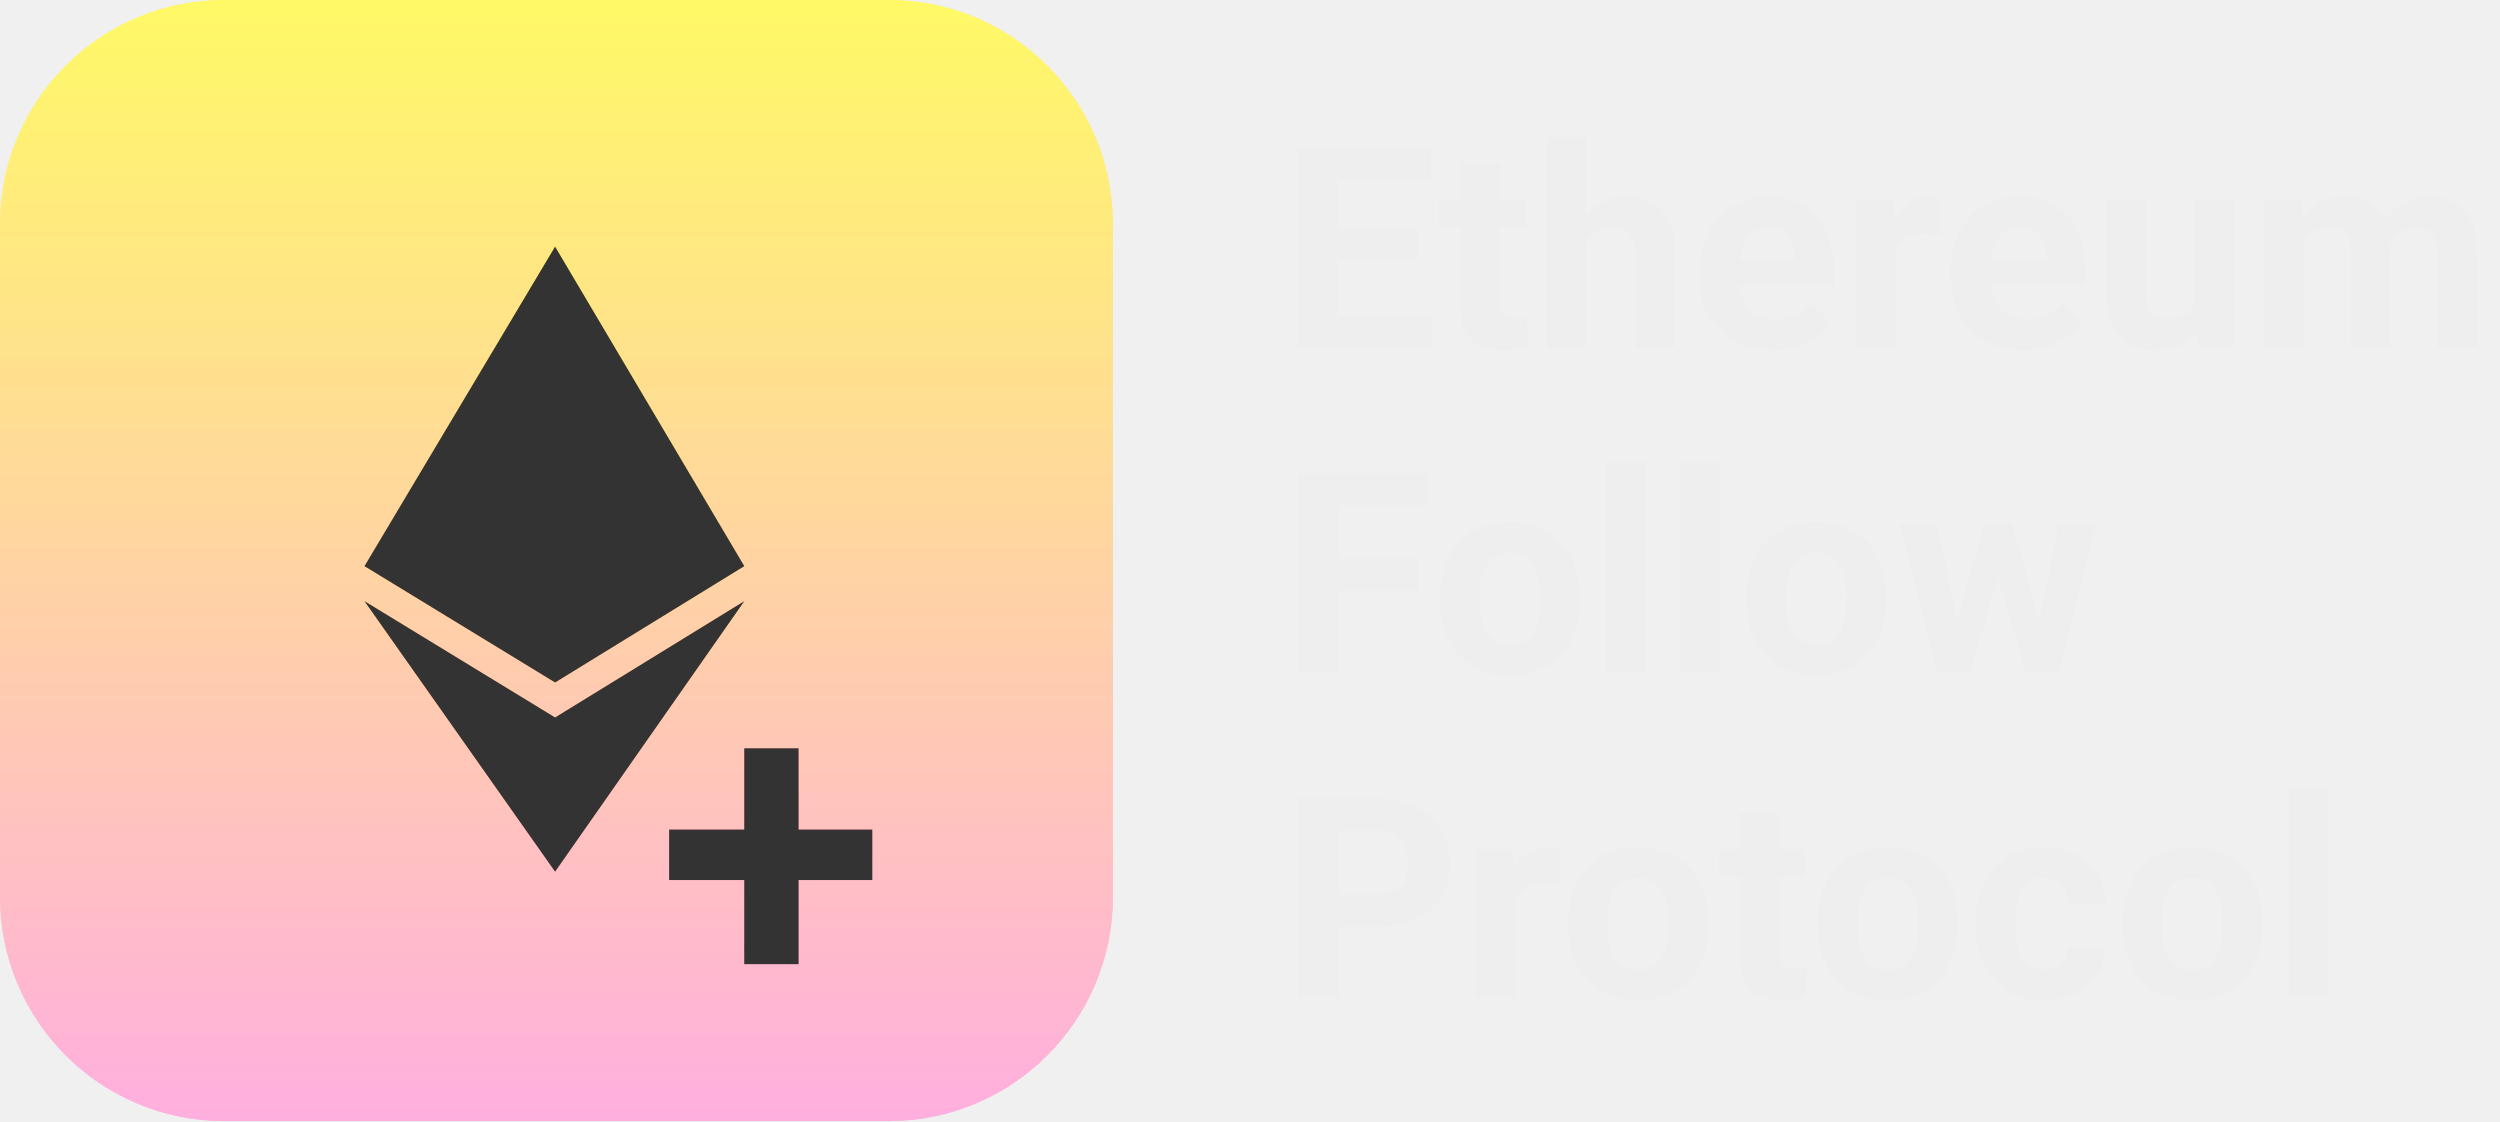
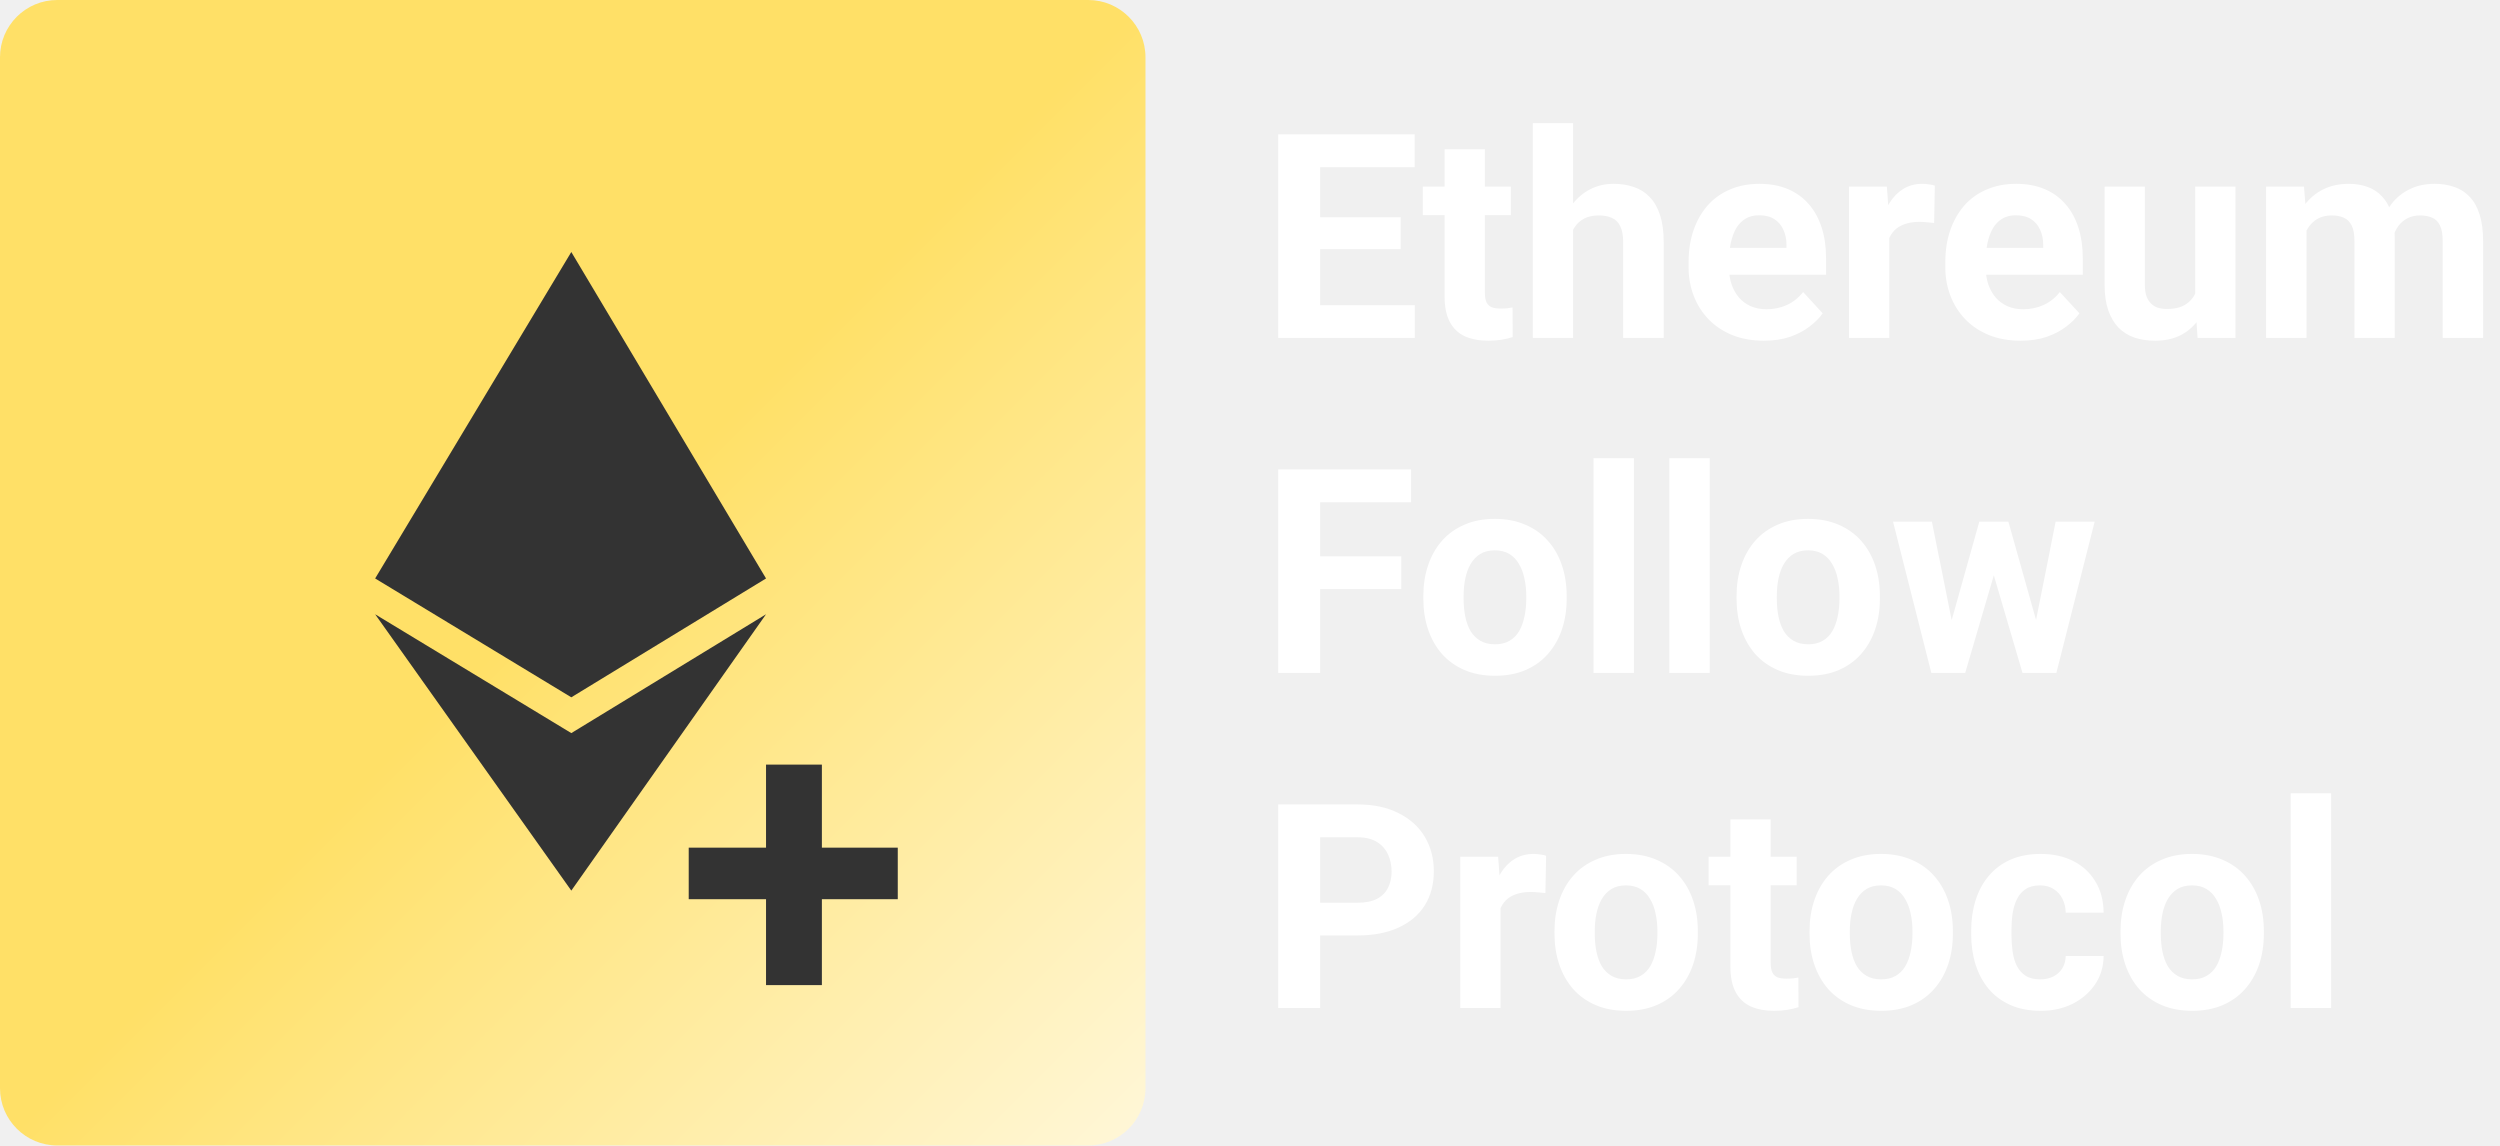
- <svg xmlns="http://www.w3.org/2000/svg" width="223" height="100" viewBox="0 0 223 100" fill="none">
-   <path d="M127.68 28.144V31H118.219V28.144H127.68ZM119.416 13.227V31H115.753V13.227H119.416ZM126.447 20.465V23.248H118.219V20.465H126.447ZM127.667 13.227V16.095H118.219V13.227H127.667ZM136.066 17.792V20.282H128.375V17.792H136.066ZM130.28 14.533H133.795V27.02C133.795 27.403 133.844 27.696 133.942 27.899C134.048 28.103 134.202 28.245 134.406 28.327C134.609 28.4 134.866 28.436 135.175 28.436C135.395 28.436 135.59 28.428 135.761 28.412C135.94 28.388 136.09 28.363 136.212 28.339L136.225 30.927C135.924 31.024 135.598 31.102 135.248 31.159C134.898 31.216 134.512 31.244 134.088 31.244C133.315 31.244 132.64 31.118 132.062 30.866C131.492 30.605 131.053 30.19 130.744 29.621C130.434 29.051 130.28 28.302 130.28 27.375V14.533ZM141.498 12.25V31H137.982V12.25H141.498ZM140.998 23.932H140.033C140.041 23.012 140.163 22.166 140.399 21.393C140.635 20.612 140.973 19.936 141.413 19.367C141.852 18.789 142.377 18.341 142.987 18.024C143.606 17.706 144.289 17.548 145.038 17.548C145.689 17.548 146.279 17.641 146.808 17.829C147.345 18.008 147.805 18.301 148.188 18.707C148.578 19.106 148.879 19.631 149.091 20.282C149.302 20.933 149.408 21.723 149.408 22.65V31H145.868V22.626C145.868 22.04 145.783 21.58 145.612 21.247C145.449 20.905 145.209 20.665 144.892 20.526C144.582 20.38 144.2 20.307 143.744 20.307C143.24 20.307 142.808 20.4 142.45 20.587C142.1 20.775 141.819 21.035 141.608 21.369C141.396 21.694 141.242 22.077 141.144 22.516C141.046 22.956 140.998 23.428 140.998 23.932ZM158.161 31.244C157.135 31.244 156.216 31.081 155.402 30.756C154.588 30.422 153.896 29.962 153.327 29.377C152.765 28.791 152.334 28.111 152.033 27.338C151.732 26.557 151.581 25.727 151.581 24.848V24.359C151.581 23.358 151.723 22.443 152.008 21.613C152.293 20.783 152.7 20.062 153.229 19.452C153.766 18.842 154.417 18.374 155.182 18.048C155.947 17.715 156.81 17.548 157.77 17.548C158.706 17.548 159.536 17.703 160.26 18.012C160.985 18.321 161.591 18.76 162.079 19.33C162.576 19.9 162.95 20.583 163.202 21.381C163.454 22.17 163.581 23.049 163.581 24.018V25.482H153.083V23.139H160.126V22.87C160.126 22.382 160.036 21.947 159.857 21.564C159.687 21.173 159.426 20.864 159.076 20.636C158.726 20.408 158.279 20.294 157.733 20.294C157.27 20.294 156.871 20.396 156.537 20.6C156.203 20.803 155.931 21.088 155.719 21.454C155.516 21.82 155.361 22.252 155.255 22.748C155.158 23.236 155.109 23.773 155.109 24.359V24.848C155.109 25.377 155.182 25.865 155.329 26.312C155.483 26.76 155.699 27.147 155.976 27.472C156.26 27.798 156.602 28.05 157.001 28.229C157.408 28.408 157.868 28.498 158.38 28.498C159.015 28.498 159.605 28.375 160.15 28.131C160.704 27.879 161.18 27.501 161.579 26.996L163.288 28.852C163.011 29.25 162.632 29.633 162.152 29.999C161.68 30.365 161.111 30.666 160.443 30.902C159.776 31.13 159.015 31.244 158.161 31.244ZM169.098 20.673V31H165.583V17.792H168.891L169.098 20.673ZM173.078 17.706L173.017 20.966C172.846 20.941 172.638 20.921 172.394 20.905C172.158 20.88 171.942 20.868 171.747 20.868C171.251 20.868 170.819 20.933 170.453 21.064C170.095 21.186 169.794 21.369 169.55 21.613C169.314 21.857 169.135 22.154 169.013 22.504C168.899 22.854 168.834 23.253 168.817 23.7L168.109 23.48C168.109 22.626 168.195 21.841 168.366 21.125C168.537 20.4 168.785 19.77 169.11 19.232C169.444 18.695 169.851 18.28 170.331 17.987C170.811 17.694 171.361 17.548 171.979 17.548C172.174 17.548 172.374 17.564 172.577 17.597C172.781 17.621 172.947 17.658 173.078 17.706ZM180.573 31.244C179.547 31.244 178.628 31.081 177.814 30.756C177 30.422 176.308 29.962 175.739 29.377C175.177 28.791 174.746 28.111 174.445 27.338C174.144 26.557 173.993 25.727 173.993 24.848V24.359C173.993 23.358 174.136 22.443 174.42 21.613C174.705 20.783 175.112 20.062 175.641 19.452C176.178 18.842 176.829 18.374 177.594 18.048C178.359 17.715 179.222 17.548 180.182 17.548C181.118 17.548 181.948 17.703 182.672 18.012C183.397 18.321 184.003 18.76 184.491 19.33C184.988 19.9 185.362 20.583 185.614 21.381C185.867 22.17 185.993 23.049 185.993 24.018V25.482H175.495V23.139H182.538V22.87C182.538 22.382 182.449 21.947 182.27 21.564C182.099 21.173 181.838 20.864 181.488 20.636C181.138 20.408 180.691 20.294 180.146 20.294C179.682 20.294 179.283 20.396 178.949 20.6C178.616 20.803 178.343 21.088 178.131 21.454C177.928 21.82 177.773 22.252 177.667 22.748C177.57 23.236 177.521 23.773 177.521 24.359V24.848C177.521 25.377 177.594 25.865 177.741 26.312C177.895 26.76 178.111 27.147 178.388 27.472C178.673 27.798 179.014 28.05 179.413 28.229C179.82 28.408 180.28 28.498 180.792 28.498C181.427 28.498 182.017 28.375 182.562 28.131C183.116 27.879 183.592 27.501 183.991 26.996L185.7 28.852C185.423 29.25 185.045 29.633 184.564 29.999C184.092 30.365 183.523 30.666 182.855 30.902C182.188 31.13 181.427 31.244 180.573 31.244ZM195.807 27.838V17.792H199.323V31H196.015L195.807 27.838ZM196.198 25.128L197.235 25.104C197.235 25.983 197.134 26.801 196.93 27.558C196.727 28.306 196.422 28.957 196.015 29.511C195.608 30.056 195.095 30.483 194.477 30.793C193.858 31.094 193.13 31.244 192.292 31.244C191.649 31.244 191.055 31.155 190.509 30.976C189.972 30.788 189.508 30.5 189.118 30.109C188.735 29.71 188.434 29.201 188.214 28.583C188.003 27.956 187.897 27.204 187.897 26.325V17.792H191.413V26.349C191.413 26.74 191.457 27.069 191.547 27.338C191.645 27.606 191.779 27.826 191.95 27.997C192.121 28.168 192.32 28.29 192.548 28.363C192.784 28.436 193.044 28.473 193.329 28.473C194.053 28.473 194.623 28.327 195.038 28.034C195.461 27.741 195.758 27.342 195.929 26.837C196.108 26.325 196.198 25.755 196.198 25.128ZM205.524 20.526V31H201.996V17.792H205.304L205.524 20.526ZM205.036 23.932H204.059C204.059 23.012 204.169 22.166 204.389 21.393C204.617 20.612 204.946 19.936 205.377 19.367C205.817 18.789 206.358 18.341 207.001 18.024C207.644 17.706 208.389 17.548 209.235 17.548C209.821 17.548 210.358 17.637 210.846 17.816C211.334 17.987 211.754 18.26 212.104 18.634C212.462 19 212.738 19.481 212.934 20.075C213.129 20.661 213.227 21.365 213.227 22.186V31H209.711V22.577C209.711 21.975 209.63 21.511 209.467 21.186C209.304 20.86 209.072 20.632 208.771 20.502C208.478 20.372 208.124 20.307 207.709 20.307C207.253 20.307 206.854 20.4 206.513 20.587C206.179 20.775 205.902 21.035 205.683 21.369C205.463 21.694 205.3 22.077 205.194 22.516C205.089 22.956 205.036 23.428 205.036 23.932ZM212.897 23.529L211.64 23.688C211.64 22.825 211.745 22.024 211.957 21.283C212.177 20.543 212.498 19.892 212.921 19.33C213.353 18.769 213.886 18.333 214.521 18.024C215.155 17.706 215.888 17.548 216.718 17.548C217.353 17.548 217.93 17.641 218.451 17.829C218.972 18.008 219.416 18.297 219.782 18.695C220.156 19.086 220.441 19.599 220.636 20.233C220.84 20.868 220.941 21.645 220.941 22.565V31H217.414V22.565C217.414 21.955 217.332 21.491 217.169 21.173C217.015 20.848 216.787 20.624 216.486 20.502C216.193 20.372 215.843 20.307 215.436 20.307C215.013 20.307 214.643 20.392 214.325 20.563C214.008 20.726 213.743 20.954 213.532 21.247C213.32 21.54 213.161 21.881 213.056 22.272C212.95 22.654 212.897 23.074 212.897 23.529ZM119.416 42.227V60H115.753V42.227H119.416ZM126.496 49.819V52.676H118.415V49.819H126.496ZM127.35 42.227V45.095H118.415V42.227H127.35ZM128.424 53.53V53.274C128.424 52.306 128.563 51.414 128.839 50.601C129.116 49.779 129.519 49.067 130.048 48.464C130.577 47.862 131.228 47.394 132.001 47.06C132.774 46.719 133.661 46.548 134.662 46.548C135.663 46.548 136.554 46.719 137.335 47.06C138.117 47.394 138.772 47.862 139.301 48.464C139.838 49.067 140.245 49.779 140.521 50.601C140.798 51.414 140.937 52.306 140.937 53.274V53.53C140.937 54.491 140.798 55.382 140.521 56.204C140.245 57.017 139.838 57.73 139.301 58.34C138.772 58.942 138.121 59.41 137.348 59.744C136.575 60.077 135.688 60.244 134.687 60.244C133.686 60.244 132.794 60.077 132.013 59.744C131.24 59.41 130.585 58.942 130.048 58.34C129.519 57.73 129.116 57.017 128.839 56.204C128.563 55.382 128.424 54.491 128.424 53.53ZM131.94 53.274V53.53C131.94 54.084 131.989 54.6 132.086 55.081C132.184 55.561 132.339 55.984 132.55 56.35C132.77 56.708 133.055 56.989 133.405 57.192C133.755 57.396 134.182 57.498 134.687 57.498C135.175 57.498 135.594 57.396 135.944 57.192C136.294 56.989 136.575 56.708 136.786 56.35C136.998 55.984 137.152 55.561 137.25 55.081C137.356 54.6 137.409 54.084 137.409 53.53V53.274C137.409 52.737 137.356 52.232 137.25 51.76C137.152 51.28 136.994 50.857 136.774 50.491C136.562 50.116 136.282 49.823 135.932 49.612C135.582 49.4 135.159 49.294 134.662 49.294C134.166 49.294 133.743 49.4 133.393 49.612C133.051 49.823 132.77 50.116 132.55 50.491C132.339 50.857 132.184 51.28 132.086 51.76C131.989 52.232 131.94 52.737 131.94 53.274ZM146.808 41.25V60H143.28V41.25H146.808ZM153.424 41.25V60H149.896V41.25H153.424ZM155.768 53.53V53.274C155.768 52.306 155.906 51.414 156.183 50.601C156.46 49.779 156.863 49.067 157.392 48.464C157.921 47.862 158.572 47.394 159.345 47.06C160.118 46.719 161.005 46.548 162.006 46.548C163.007 46.548 163.898 46.719 164.679 47.06C165.46 47.394 166.116 47.862 166.645 48.464C167.182 49.067 167.589 49.779 167.865 50.601C168.142 51.414 168.28 52.306 168.28 53.274V53.53C168.28 54.491 168.142 55.382 167.865 56.204C167.589 57.017 167.182 57.73 166.645 58.34C166.116 58.942 165.465 59.41 164.691 59.744C163.918 60.077 163.031 60.244 162.03 60.244C161.029 60.244 160.138 60.077 159.357 59.744C158.584 59.41 157.929 58.942 157.392 58.34C156.863 57.73 156.46 57.017 156.183 56.204C155.906 55.382 155.768 54.491 155.768 53.53ZM159.284 53.274V53.53C159.284 54.084 159.333 54.6 159.43 55.081C159.528 55.561 159.682 55.984 159.894 56.35C160.114 56.708 160.399 56.989 160.749 57.192C161.098 57.396 161.526 57.498 162.03 57.498C162.519 57.498 162.938 57.396 163.288 57.192C163.638 56.989 163.918 56.708 164.13 56.35C164.341 55.984 164.496 55.561 164.594 55.081C164.7 54.6 164.752 54.084 164.752 53.53V53.274C164.752 52.737 164.7 52.232 164.594 51.76C164.496 51.28 164.337 50.857 164.118 50.491C163.906 50.116 163.625 49.823 163.275 49.612C162.925 49.4 162.502 49.294 162.006 49.294C161.509 49.294 161.086 49.4 160.736 49.612C160.395 49.823 160.114 50.116 159.894 50.491C159.682 50.857 159.528 51.28 159.43 51.76C159.333 52.232 159.284 52.737 159.284 53.274ZM174.213 56.582L176.959 46.792H179.193L178.473 50.637L175.727 60H173.859L174.213 56.582ZM172.821 46.792L174.787 56.57L174.97 60H172.772L169.428 46.792H172.821ZM181.708 56.411L183.625 46.792H187.03L183.686 60H181.5L181.708 56.411ZM179.499 46.792L182.233 56.509L182.611 60H180.731L177.985 50.649L177.289 46.792H179.499ZM122.675 82.665H118.146V79.808H122.675C123.375 79.808 123.944 79.694 124.384 79.466C124.823 79.23 125.145 78.905 125.348 78.49C125.552 78.075 125.653 77.607 125.653 77.086C125.653 76.557 125.552 76.065 125.348 75.609C125.145 75.153 124.823 74.787 124.384 74.51C123.944 74.234 123.375 74.095 122.675 74.095H119.416V89H115.753V71.227H122.675C124.066 71.227 125.259 71.479 126.251 71.983C127.252 72.48 128.017 73.168 128.546 74.046C129.075 74.925 129.34 75.93 129.34 77.061C129.34 78.209 129.075 79.202 128.546 80.04C128.017 80.878 127.252 81.525 126.251 81.981C125.259 82.437 124.066 82.665 122.675 82.665ZM135.163 78.673V89H131.647V75.792H134.955L135.163 78.673ZM139.142 75.707L139.081 78.966C138.91 78.941 138.703 78.921 138.458 78.905C138.222 78.88 138.007 78.868 137.812 78.868C137.315 78.868 136.884 78.933 136.518 79.064C136.16 79.186 135.858 79.369 135.614 79.613C135.378 79.857 135.199 80.154 135.077 80.504C134.963 80.854 134.898 81.253 134.882 81.7L134.174 81.481C134.174 80.626 134.259 79.841 134.43 79.124C134.601 78.4 134.849 77.769 135.175 77.232C135.508 76.695 135.915 76.28 136.396 75.987C136.876 75.694 137.425 75.548 138.043 75.548C138.239 75.548 138.438 75.564 138.642 75.597C138.845 75.621 139.012 75.658 139.142 75.707ZM139.875 82.53V82.274C139.875 81.305 140.013 80.414 140.29 79.601C140.566 78.779 140.969 78.067 141.498 77.464C142.027 76.862 142.678 76.394 143.451 76.061C144.224 75.719 145.111 75.548 146.112 75.548C147.113 75.548 148.004 75.719 148.786 76.061C149.567 76.394 150.222 76.862 150.751 77.464C151.288 78.067 151.695 78.779 151.972 79.601C152.248 80.414 152.387 81.305 152.387 82.274V82.53C152.387 83.491 152.248 84.382 151.972 85.204C151.695 86.017 151.288 86.73 150.751 87.34C150.222 87.942 149.571 88.41 148.798 88.744C148.025 89.077 147.138 89.244 146.137 89.244C145.136 89.244 144.245 89.077 143.463 88.744C142.69 88.41 142.035 87.942 141.498 87.34C140.969 86.73 140.566 86.017 140.29 85.204C140.013 84.382 139.875 83.491 139.875 82.53ZM143.39 82.274V82.53C143.39 83.084 143.439 83.6 143.537 84.081C143.634 84.561 143.789 84.984 144 85.35C144.22 85.708 144.505 85.989 144.855 86.192C145.205 86.396 145.632 86.498 146.137 86.498C146.625 86.498 147.044 86.396 147.394 86.192C147.744 85.989 148.025 85.708 148.236 85.35C148.448 84.984 148.603 84.561 148.7 84.081C148.806 83.6 148.859 83.084 148.859 82.53V82.274C148.859 81.737 148.806 81.232 148.7 80.76C148.603 80.28 148.444 79.857 148.224 79.491C148.013 79.116 147.732 78.823 147.382 78.612C147.032 78.4 146.609 78.294 146.112 78.294C145.616 78.294 145.193 78.4 144.843 78.612C144.501 78.823 144.22 79.116 144 79.491C143.789 79.857 143.634 80.28 143.537 80.76C143.439 81.232 143.39 81.737 143.39 82.274ZM161.017 75.792V78.282H153.327V75.792H161.017ZM155.231 72.533H158.747V85.02C158.747 85.403 158.795 85.696 158.893 85.899C158.999 86.103 159.153 86.245 159.357 86.327C159.56 86.4 159.817 86.436 160.126 86.436C160.346 86.436 160.541 86.428 160.712 86.412C160.891 86.388 161.042 86.363 161.164 86.339L161.176 88.927C160.875 89.024 160.549 89.102 160.199 89.159C159.849 89.216 159.463 89.244 159.04 89.244C158.266 89.244 157.591 89.118 157.013 88.866C156.444 88.605 156.004 88.19 155.695 87.621C155.386 87.051 155.231 86.302 155.231 85.374V72.533ZM162.14 82.53V82.274C162.14 81.305 162.278 80.414 162.555 79.601C162.832 78.779 163.235 78.067 163.764 77.464C164.293 76.862 164.944 76.394 165.717 76.061C166.49 75.719 167.377 75.548 168.378 75.548C169.379 75.548 170.27 75.719 171.051 76.061C171.833 76.394 172.488 76.862 173.017 77.464C173.554 78.067 173.961 78.779 174.237 79.601C174.514 80.414 174.652 81.305 174.652 82.274V82.53C174.652 83.491 174.514 84.382 174.237 85.204C173.961 86.017 173.554 86.73 173.017 87.34C172.488 87.942 171.837 88.41 171.063 88.744C170.29 89.077 169.403 89.244 168.402 89.244C167.401 89.244 166.51 89.077 165.729 88.744C164.956 88.41 164.301 87.942 163.764 87.34C163.235 86.73 162.832 86.017 162.555 85.204C162.278 84.382 162.14 83.491 162.14 82.53ZM165.656 82.274V82.53C165.656 83.084 165.705 83.6 165.802 84.081C165.9 84.561 166.055 84.984 166.266 85.35C166.486 85.708 166.771 85.989 167.121 86.192C167.471 86.396 167.898 86.498 168.402 86.498C168.891 86.498 169.31 86.396 169.66 86.192C170.01 85.989 170.29 85.708 170.502 85.35C170.714 84.984 170.868 84.561 170.966 84.081C171.072 83.6 171.125 83.084 171.125 82.53V82.274C171.125 81.737 171.072 81.232 170.966 80.76C170.868 80.28 170.709 79.857 170.49 79.491C170.278 79.116 169.997 78.823 169.647 78.612C169.298 78.4 168.874 78.294 168.378 78.294C167.882 78.294 167.458 78.4 167.108 78.612C166.767 78.823 166.486 79.116 166.266 79.491C166.055 79.857 165.9 80.28 165.802 80.76C165.705 81.232 165.656 81.737 165.656 82.274ZM182.27 86.498C182.701 86.498 183.083 86.416 183.417 86.253C183.751 86.082 184.011 85.847 184.198 85.545C184.394 85.236 184.495 84.874 184.503 84.459H187.812C187.803 85.387 187.555 86.213 187.067 86.937C186.579 87.653 185.924 88.219 185.102 88.634C184.28 89.041 183.36 89.244 182.343 89.244C181.317 89.244 180.422 89.073 179.657 88.731C178.9 88.39 178.27 87.918 177.765 87.315C177.261 86.705 176.882 85.997 176.63 85.191C176.378 84.378 176.251 83.507 176.251 82.579V82.225C176.251 81.289 176.378 80.418 176.63 79.613C176.882 78.799 177.261 78.091 177.765 77.489C178.27 76.878 178.9 76.402 179.657 76.061C180.414 75.719 181.301 75.548 182.318 75.548C183.401 75.548 184.349 75.755 185.163 76.17C185.985 76.585 186.627 77.18 187.091 77.953C187.563 78.718 187.803 79.625 187.812 80.675H184.503C184.495 80.235 184.402 79.837 184.223 79.478C184.052 79.12 183.799 78.836 183.466 78.624C183.14 78.404 182.737 78.294 182.257 78.294C181.745 78.294 181.326 78.404 181 78.624C180.674 78.836 180.422 79.129 180.243 79.503C180.064 79.869 179.938 80.288 179.865 80.76C179.8 81.224 179.767 81.712 179.767 82.225V82.579C179.767 83.092 179.8 83.584 179.865 84.056C179.93 84.528 180.052 84.947 180.231 85.314C180.418 85.68 180.674 85.969 181 86.18C181.326 86.392 181.749 86.498 182.27 86.498ZM189.289 82.53V82.274C189.289 81.305 189.427 80.414 189.704 79.601C189.98 78.779 190.383 78.067 190.912 77.464C191.441 76.862 192.092 76.394 192.865 76.061C193.638 75.719 194.525 75.548 195.526 75.548C196.527 75.548 197.418 75.719 198.2 76.061C198.981 76.394 199.636 76.862 200.165 77.464C200.702 78.067 201.109 78.779 201.386 79.601C201.662 80.414 201.801 81.305 201.801 82.274V82.53C201.801 83.491 201.662 84.382 201.386 85.204C201.109 86.017 200.702 86.73 200.165 87.34C199.636 87.942 198.985 88.41 198.212 88.744C197.439 89.077 196.552 89.244 195.551 89.244C194.55 89.244 193.659 89.077 192.877 88.744C192.104 88.41 191.449 87.942 190.912 87.34C190.383 86.73 189.98 86.017 189.704 85.204C189.427 84.382 189.289 83.491 189.289 82.53ZM192.804 82.274V82.53C192.804 83.084 192.853 83.6 192.951 84.081C193.048 84.561 193.203 84.984 193.415 85.35C193.634 85.708 193.919 85.989 194.269 86.192C194.619 86.396 195.046 86.498 195.551 86.498C196.039 86.498 196.458 86.396 196.808 86.192C197.158 85.989 197.439 85.708 197.65 85.35C197.862 84.984 198.017 84.561 198.114 84.081C198.22 83.6 198.273 83.084 198.273 82.53V82.274C198.273 81.737 198.22 81.232 198.114 80.76C198.017 80.28 197.858 79.857 197.638 79.491C197.427 79.116 197.146 78.823 196.796 78.612C196.446 78.4 196.023 78.294 195.526 78.294C195.03 78.294 194.607 78.4 194.257 78.612C193.915 78.823 193.634 79.116 193.415 79.491C193.203 79.857 193.048 80.28 192.951 80.76C192.853 81.232 192.804 81.737 192.804 82.274ZM207.672 70.25V89H204.145V70.25H207.672Z" fill="#EEEEEE" />
-   <rect width="99.275" height="100" rx="20" fill="url(#paint0_linear_2949_4034)" />
-   <rect width="99.275" height="100" rx="20" fill="white" fill-opacity="0.4" />
-   <path d="M32.513 50.5L49.514 22L66.39 50.5L49.514 60.875L32.513 50.5Z" fill="url(#paint1_linear_2949_4034)" />
-   <path d="M32.513 50.5L49.514 22L66.39 50.5L49.514 60.875L32.513 50.5Z" fill="#333333" />
-   <path d="M49.514 64L32.513 53.625L49.514 77.75L66.39 53.625L49.514 64Z" fill="url(#paint2_linear_2949_4034)" />
-   <path d="M49.514 64L32.513 53.625L49.514 77.75L66.39 53.625L49.514 64Z" fill="#333333" />
-   <path d="M71.23 66.75H66.39V74H59.689V78.5H66.39V86H71.23V78.5H77.807V74H71.23V66.75Z" fill="url(#paint3_linear_2949_4034)" />
-   <path d="M71.23 66.75H66.39V74H59.689V78.5H66.39V86H71.23V78.5H77.807V74H71.23V66.75Z" fill="#333333" />
+ <svg xmlns="http://www.w3.org/2000/svg" width="873" height="400" viewBox="0 0 873 400" fill="none">
+   <path d="M494.053 106.574V118H456.211V106.574H494.053ZM460.996 46.906V118H446.348V46.906H460.996ZM489.121 75.861V86.994H456.211V75.861H489.121ZM494.004 46.906V58.381H456.211V46.906H494.004ZM527.598 65.168V75.129H496.836V65.168H527.598ZM504.453 52.131H518.516V102.082C518.516 103.612 518.711 104.784 519.102 105.598C519.525 106.411 520.143 106.981 520.957 107.307C521.771 107.6 522.796 107.746 524.033 107.746C524.912 107.746 525.693 107.714 526.377 107.648C527.093 107.551 527.695 107.453 528.184 107.355L528.232 117.707C527.028 118.098 525.726 118.407 524.326 118.635C522.926 118.863 521.38 118.977 519.688 118.977C516.595 118.977 513.893 118.472 511.582 117.463C509.303 116.421 507.546 114.761 506.309 112.482C505.072 110.204 504.453 107.209 504.453 103.498V52.131ZM549.326 43V118H535.264V43H549.326ZM547.324 89.728H543.467C543.499 86.05 543.988 82.665 544.932 79.572C545.876 76.447 547.227 73.745 548.984 71.467C550.742 69.156 552.842 67.365 555.283 66.096C557.757 64.826 560.492 64.191 563.486 64.191C566.09 64.191 568.451 64.566 570.566 65.314C572.715 66.031 574.554 67.203 576.084 68.83C577.646 70.425 578.851 72.525 579.697 75.129C580.544 77.733 580.967 80.891 580.967 84.602V118H566.807V84.504C566.807 82.16 566.465 80.321 565.781 78.986C565.13 77.619 564.17 76.659 562.9 76.106C561.663 75.519 560.133 75.227 558.311 75.227C556.292 75.227 554.567 75.601 553.135 76.35C551.735 77.098 550.612 78.14 549.766 79.475C548.919 80.777 548.301 82.307 547.91 84.064C547.52 85.822 547.324 87.71 547.324 89.728ZM615.977 118.977C611.875 118.977 608.197 118.326 604.941 117.023C601.686 115.689 598.919 113.85 596.641 111.506C594.395 109.162 592.669 106.444 591.465 103.352C590.26 100.227 589.658 96.906 589.658 93.391V91.438C589.658 87.434 590.228 83.772 591.367 80.451C592.507 77.131 594.134 74.25 596.25 71.809C598.398 69.367 601.003 67.495 604.062 66.193C607.122 64.859 610.573 64.191 614.414 64.191C618.158 64.191 621.478 64.81 624.375 66.047C627.272 67.284 629.697 69.042 631.65 71.32C633.636 73.599 635.133 76.333 636.143 79.523C637.152 82.681 637.656 86.197 637.656 90.07V95.93H595.664V86.555H623.838V85.481C623.838 83.527 623.48 81.786 622.764 80.256C622.08 78.693 621.038 77.456 619.639 76.545C618.239 75.633 616.449 75.178 614.268 75.178C612.412 75.178 610.817 75.585 609.482 76.398C608.148 77.212 607.057 78.352 606.211 79.816C605.397 81.281 604.779 83.007 604.355 84.992C603.965 86.945 603.77 89.094 603.77 91.438V93.391C603.77 95.507 604.062 97.46 604.648 99.25C605.267 101.04 606.13 102.587 607.236 103.889C608.376 105.191 609.743 106.2 611.338 106.916C612.965 107.632 614.805 107.99 616.855 107.99C619.395 107.99 621.755 107.502 623.936 106.525C626.149 105.516 628.053 104.003 629.648 101.984L636.484 109.406C635.378 111.001 633.864 112.531 631.943 113.996C630.055 115.461 627.777 116.665 625.107 117.609C622.438 118.521 619.395 118.977 615.977 118.977ZM659.727 76.691V118H645.664V65.168H658.896L659.727 76.691ZM675.645 64.826L675.4 77.863C674.717 77.766 673.887 77.684 672.91 77.619C671.966 77.522 671.104 77.473 670.322 77.473C668.337 77.473 666.611 77.733 665.146 78.254C663.714 78.742 662.51 79.475 661.533 80.451C660.589 81.428 659.873 82.616 659.385 84.016C658.929 85.415 658.669 87.01 658.604 88.801L655.771 87.922C655.771 84.504 656.113 81.363 656.797 78.498C657.48 75.601 658.473 73.078 659.775 70.93C661.11 68.781 662.738 67.121 664.658 65.949C666.579 64.777 668.776 64.191 671.25 64.191C672.031 64.191 672.829 64.257 673.643 64.387C674.456 64.484 675.124 64.631 675.645 64.826ZM705.625 118.977C701.523 118.977 697.845 118.326 694.59 117.023C691.335 115.689 688.568 113.85 686.289 111.506C684.043 109.162 682.318 106.444 681.113 103.352C679.909 100.227 679.307 96.906 679.307 93.391V91.438C679.307 87.434 679.876 83.772 681.016 80.451C682.155 77.131 683.783 74.25 685.898 71.809C688.047 69.367 690.651 67.495 693.711 66.193C696.771 64.859 700.221 64.191 704.062 64.191C707.806 64.191 711.126 64.81 714.023 66.047C716.921 67.284 719.346 69.042 721.299 71.32C723.285 73.599 724.782 76.333 725.791 79.523C726.8 82.681 727.305 86.197 727.305 90.07V95.93H685.312V86.555H713.486V85.481C713.486 83.527 713.128 81.786 712.412 80.256C711.729 78.693 710.687 77.456 709.287 76.545C707.887 75.633 706.097 75.178 703.916 75.178C702.061 75.178 700.465 75.585 699.131 76.398C697.796 77.212 696.706 78.352 695.859 79.816C695.046 81.281 694.427 83.007 694.004 84.992C693.613 86.945 693.418 89.094 693.418 91.438V93.391C693.418 95.507 693.711 97.46 694.297 99.25C694.915 101.04 695.778 102.587 696.885 103.889C698.024 105.191 699.391 106.2 700.986 106.916C702.614 107.632 704.453 107.99 706.504 107.99C709.043 107.99 711.403 107.502 713.584 106.525C715.798 105.516 717.702 104.003 719.297 101.984L726.133 109.406C725.026 111.001 723.512 112.531 721.592 113.996C719.704 115.461 717.425 116.665 714.756 117.609C712.087 118.521 709.043 118.977 705.625 118.977ZM766.562 105.354V65.168H780.625V118H767.393L766.562 105.354ZM768.125 94.514L772.275 94.416C772.275 97.932 771.868 101.203 771.055 104.23C770.241 107.225 769.02 109.829 767.393 112.043C765.765 114.224 763.714 115.933 761.24 117.17C758.766 118.374 755.853 118.977 752.5 118.977C749.928 118.977 747.552 118.618 745.371 117.902C743.223 117.154 741.367 115.998 739.805 114.436C738.275 112.84 737.07 110.806 736.191 108.332C735.345 105.826 734.922 102.814 734.922 99.299V65.168H748.984V99.397C748.984 100.959 749.163 102.277 749.521 103.352C749.912 104.426 750.449 105.305 751.133 105.988C751.816 106.672 752.614 107.16 753.525 107.453C754.469 107.746 755.511 107.893 756.65 107.893C759.548 107.893 761.826 107.307 763.486 106.135C765.179 104.963 766.367 103.368 767.051 101.35C767.767 99.299 768.125 97.02 768.125 94.514ZM805.43 76.106V118H791.318V65.168H804.551L805.43 76.106ZM803.477 89.728H799.57C799.57 86.05 800.01 82.665 800.889 79.572C801.8 76.447 803.118 73.745 804.844 71.467C806.602 69.156 808.766 67.365 811.338 66.096C813.91 64.826 816.888 64.191 820.273 64.191C822.617 64.191 824.766 64.549 826.719 65.266C828.672 65.949 830.348 67.04 831.748 68.537C833.18 70.002 834.287 71.922 835.068 74.299C835.85 76.643 836.24 79.458 836.24 82.746V118H822.178V84.309C822.178 81.9 821.852 80.044 821.201 78.742C820.55 77.44 819.622 76.529 818.418 76.008C817.246 75.487 815.83 75.227 814.17 75.227C812.347 75.227 810.752 75.601 809.385 76.35C808.05 77.098 806.943 78.14 806.064 79.475C805.186 80.777 804.535 82.307 804.111 84.064C803.688 85.822 803.477 87.71 803.477 89.728ZM834.922 88.117L829.893 88.752C829.893 85.301 830.316 82.095 831.162 79.133C832.041 76.171 833.327 73.566 835.02 71.32C836.745 69.074 838.877 67.333 841.416 66.096C843.955 64.826 846.885 64.191 850.205 64.191C852.744 64.191 855.055 64.566 857.139 65.314C859.222 66.031 860.996 67.186 862.461 68.781C863.958 70.344 865.098 72.394 865.879 74.934C866.693 77.473 867.1 80.581 867.1 84.26V118H852.988V84.26C852.988 81.818 852.663 79.963 852.012 78.693C851.393 77.391 850.482 76.496 849.277 76.008C848.105 75.487 846.706 75.227 845.078 75.227C843.385 75.227 841.904 75.568 840.635 76.252C839.365 76.903 838.307 77.814 837.461 78.986C836.615 80.158 835.98 81.525 835.557 83.088C835.133 84.618 834.922 86.294 834.922 88.117ZM460.996 163.906V235H446.348V163.906H460.996ZM489.316 194.277V205.703H456.992V194.277H489.316ZM492.734 163.906V175.381H456.992V163.906H492.734ZM497.031 209.121V208.096C497.031 204.222 497.585 200.658 498.691 197.402C499.798 194.115 501.41 191.266 503.525 188.857C505.641 186.449 508.245 184.577 511.338 183.242C514.43 181.875 517.979 181.191 521.982 181.191C525.986 181.191 529.551 181.875 532.676 183.242C535.801 184.577 538.421 186.449 540.537 188.857C542.686 191.266 544.313 194.115 545.42 197.402C546.527 200.658 547.08 204.222 547.08 208.096V209.121C547.08 212.962 546.527 216.527 545.42 219.814C544.313 223.07 542.686 225.918 540.537 228.359C538.421 230.768 535.817 232.64 532.725 233.975C529.632 235.309 526.084 235.977 522.08 235.977C518.076 235.977 514.512 235.309 511.387 233.975C508.294 232.64 505.674 230.768 503.525 228.359C501.41 225.918 499.798 223.07 498.691 219.814C497.585 216.527 497.031 212.962 497.031 209.121ZM511.094 208.096V209.121C511.094 211.335 511.289 213.402 511.68 215.322C512.07 217.243 512.689 218.936 513.535 220.4C514.414 221.833 515.553 222.956 516.953 223.77C518.353 224.583 520.062 224.99 522.08 224.99C524.033 224.99 525.71 224.583 527.109 223.77C528.509 222.956 529.632 221.833 530.479 220.4C531.325 218.936 531.943 217.243 532.334 215.322C532.757 213.402 532.969 211.335 532.969 209.121V208.096C532.969 205.947 532.757 203.929 532.334 202.041C531.943 200.12 531.309 198.428 530.43 196.963C529.583 195.465 528.46 194.294 527.061 193.447C525.661 192.601 523.968 192.178 521.982 192.178C519.997 192.178 518.304 192.601 516.904 193.447C515.537 194.294 514.414 195.465 513.535 196.963C512.689 198.428 512.07 200.12 511.68 202.041C511.289 203.929 511.094 205.947 511.094 208.096ZM570.566 160V235H556.455V160H570.566ZM597.031 160V235H582.92V160H597.031ZM606.406 209.121V208.096C606.406 204.222 606.96 200.658 608.066 197.402C609.173 194.115 610.785 191.266 612.9 188.857C615.016 186.449 617.62 184.577 620.713 183.242C623.805 181.875 627.354 181.191 631.357 181.191C635.361 181.191 638.926 181.875 642.051 183.242C645.176 184.577 647.796 186.449 649.912 188.857C652.061 191.266 653.688 194.115 654.795 197.402C655.902 200.658 656.455 204.222 656.455 208.096V209.121C656.455 212.962 655.902 216.527 654.795 219.814C653.688 223.07 652.061 225.918 649.912 228.359C647.796 230.768 645.192 232.64 642.1 233.975C639.007 235.309 635.459 235.977 631.455 235.977C627.451 235.977 623.887 235.309 620.762 233.975C617.669 232.64 615.049 230.768 612.9 228.359C610.785 225.918 609.173 223.07 608.066 219.814C606.96 216.527 606.406 212.962 606.406 209.121ZM620.469 208.096V209.121C620.469 211.335 620.664 213.402 621.055 215.322C621.445 217.243 622.064 218.936 622.91 220.4C623.789 221.833 624.928 222.956 626.328 223.77C627.728 224.583 629.437 224.99 631.455 224.99C633.408 224.99 635.085 224.583 636.484 223.77C637.884 222.956 639.007 221.833 639.854 220.4C640.7 218.936 641.318 217.243 641.709 215.322C642.132 213.402 642.344 211.335 642.344 209.121V208.096C642.344 205.947 642.132 203.929 641.709 202.041C641.318 200.12 640.684 198.428 639.805 196.963C638.958 195.465 637.835 194.294 636.436 193.447C635.036 192.601 633.343 192.178 631.357 192.178C629.372 192.178 627.679 192.601 626.279 193.447C624.912 194.294 623.789 195.465 622.91 196.963C622.064 198.428 621.445 200.12 621.055 202.041C620.664 203.929 620.469 205.947 620.469 208.096ZM680.186 221.328L691.172 182.168H700.107L697.227 197.549L686.24 235H678.77L680.186 221.328ZM674.619 182.168L682.48 221.279L683.213 235H674.424L661.045 182.168H674.619ZM710.166 220.645L717.832 182.168H731.455L718.076 235H709.336L710.166 220.645ZM701.328 182.168L712.266 221.035L713.779 235H706.26L695.273 197.598L692.49 182.168H701.328ZM474.033 326.658H455.918V315.232H474.033C476.833 315.232 479.111 314.777 480.869 313.865C482.627 312.921 483.913 311.619 484.727 309.959C485.54 308.299 485.947 306.427 485.947 304.344C485.947 302.228 485.54 300.258 484.727 298.436C483.913 296.613 482.627 295.148 480.869 294.041C479.111 292.934 476.833 292.381 474.033 292.381H460.996V352H446.348V280.906H474.033C479.6 280.906 484.368 281.915 488.34 283.934C492.344 285.919 495.404 288.67 497.52 292.186C499.635 295.701 500.693 299.721 500.693 304.246C500.693 308.836 499.635 312.807 497.52 316.16C495.404 319.513 492.344 322.101 488.34 323.924C484.368 325.747 479.6 326.658 474.033 326.658ZM523.984 310.691V352H509.922V299.168H523.154L523.984 310.691ZM539.902 298.826L539.658 311.863C538.975 311.766 538.145 311.684 537.168 311.619C536.224 311.521 535.361 311.473 534.58 311.473C532.594 311.473 530.869 311.733 529.404 312.254C527.972 312.742 526.768 313.475 525.791 314.451C524.847 315.428 524.131 316.616 523.643 318.016C523.187 319.415 522.926 321.01 522.861 322.801L520.029 321.922C520.029 318.504 520.371 315.363 521.055 312.498C521.738 309.601 522.731 307.078 524.033 304.93C525.368 302.781 526.995 301.121 528.916 299.949C530.837 298.777 533.034 298.191 535.508 298.191C536.289 298.191 537.087 298.257 537.9 298.387C538.714 298.484 539.382 298.631 539.902 298.826ZM542.832 326.121V325.096C542.832 321.222 543.385 317.658 544.492 314.402C545.599 311.115 547.21 308.266 549.326 305.857C551.442 303.449 554.046 301.577 557.139 300.242C560.231 298.875 563.779 298.191 567.783 298.191C571.787 298.191 575.352 298.875 578.477 300.242C581.602 301.577 584.222 303.449 586.338 305.857C588.486 308.266 590.114 311.115 591.221 314.402C592.327 317.658 592.881 321.222 592.881 325.096V326.121C592.881 329.962 592.327 333.527 591.221 336.814C590.114 340.07 588.486 342.918 586.338 345.359C584.222 347.768 581.618 349.64 578.525 350.975C575.433 352.309 571.885 352.977 567.881 352.977C563.877 352.977 560.312 352.309 557.188 350.975C554.095 349.64 551.475 347.768 549.326 345.359C547.21 342.918 545.599 340.07 544.492 336.814C543.385 333.527 542.832 329.962 542.832 326.121ZM556.895 325.096V326.121C556.895 328.335 557.09 330.402 557.48 332.322C557.871 334.243 558.49 335.936 559.336 337.4C560.215 338.833 561.354 339.956 562.754 340.77C564.154 341.583 565.863 341.99 567.881 341.99C569.834 341.99 571.51 341.583 572.91 340.77C574.31 339.956 575.433 338.833 576.279 337.4C577.126 335.936 577.744 334.243 578.135 332.322C578.558 330.402 578.77 328.335 578.77 326.121V325.096C578.77 322.947 578.558 320.929 578.135 319.041C577.744 317.12 577.109 315.428 576.23 313.963C575.384 312.465 574.261 311.294 572.861 310.447C571.462 309.601 569.769 309.178 567.783 309.178C565.798 309.178 564.105 309.601 562.705 310.447C561.338 311.294 560.215 312.465 559.336 313.963C558.49 315.428 557.871 317.12 557.48 319.041C557.09 320.929 556.895 322.947 556.895 325.096ZM627.402 299.168V309.129H596.641V299.168H627.402ZM604.258 286.131H618.32V336.082C618.32 337.612 618.516 338.784 618.906 339.598C619.329 340.411 619.948 340.981 620.762 341.307C621.576 341.6 622.601 341.746 623.838 341.746C624.717 341.746 625.498 341.714 626.182 341.648C626.898 341.551 627.5 341.453 627.988 341.355L628.037 351.707C626.833 352.098 625.531 352.407 624.131 352.635C622.731 352.863 621.185 352.977 619.492 352.977C616.4 352.977 613.698 352.472 611.387 351.463C609.108 350.421 607.35 348.761 606.113 346.482C604.876 344.204 604.258 341.209 604.258 337.498V286.131ZM631.895 326.121V325.096C631.895 321.222 632.448 317.658 633.555 314.402C634.661 311.115 636.273 308.266 638.389 305.857C640.505 303.449 643.109 301.577 646.201 300.242C649.294 298.875 652.842 298.191 656.846 298.191C660.85 298.191 664.414 298.875 667.539 300.242C670.664 301.577 673.285 303.449 675.4 305.857C677.549 308.266 679.176 311.115 680.283 314.402C681.39 317.658 681.943 321.222 681.943 325.096V326.121C681.943 329.962 681.39 333.527 680.283 336.814C679.176 340.07 677.549 342.918 675.4 345.359C673.285 347.768 670.68 349.64 667.588 350.975C664.495 352.309 660.947 352.977 656.943 352.977C652.939 352.977 649.375 352.309 646.25 350.975C643.158 349.64 640.537 347.768 638.389 345.359C636.273 342.918 634.661 340.07 633.555 336.814C632.448 333.527 631.895 329.962 631.895 326.121ZM645.957 325.096V326.121C645.957 328.335 646.152 330.402 646.543 332.322C646.934 334.243 647.552 335.936 648.398 337.4C649.277 338.833 650.417 339.956 651.816 340.77C653.216 341.583 654.925 341.99 656.943 341.99C658.896 341.99 660.573 341.583 661.973 340.77C663.372 339.956 664.495 338.833 665.342 337.4C666.188 335.936 666.807 334.243 667.197 332.322C667.62 330.402 667.832 328.335 667.832 326.121V325.096C667.832 322.947 667.62 320.929 667.197 319.041C666.807 317.12 666.172 315.428 665.293 313.963C664.447 312.465 663.324 311.294 661.924 310.447C660.524 309.601 658.831 309.178 656.846 309.178C654.86 309.178 653.167 309.601 651.768 310.447C650.4 311.294 649.277 312.465 648.398 313.963C647.552 315.428 646.934 317.12 646.543 319.041C646.152 320.929 645.957 322.947 645.957 325.096ZM712.412 341.99C714.137 341.99 715.667 341.665 717.002 341.014C718.337 340.33 719.378 339.386 720.127 338.182C720.908 336.945 721.315 335.496 721.348 333.836H734.58C734.548 337.547 733.555 340.851 731.602 343.748C729.648 346.613 727.028 348.875 723.74 350.535C720.452 352.163 716.774 352.977 712.705 352.977C708.604 352.977 705.023 352.293 701.963 350.926C698.936 349.559 696.413 347.671 694.395 345.262C692.376 342.82 690.863 339.988 689.854 336.766C688.844 333.51 688.34 330.027 688.34 326.316V324.9C688.34 321.157 688.844 317.674 689.854 314.451C690.863 311.196 692.376 308.364 694.395 305.955C696.413 303.514 698.936 301.609 701.963 300.242C704.99 298.875 708.538 298.191 712.607 298.191C716.937 298.191 720.729 299.021 723.984 300.682C727.272 302.342 729.844 304.718 731.699 307.811C733.587 310.87 734.548 314.5 734.58 318.699H721.348C721.315 316.941 720.941 315.346 720.225 313.914C719.541 312.482 718.532 311.342 717.197 310.496C715.895 309.617 714.284 309.178 712.363 309.178C710.312 309.178 708.636 309.617 707.334 310.496C706.032 311.342 705.023 312.514 704.307 314.012C703.59 315.477 703.086 317.153 702.793 319.041C702.533 320.896 702.402 322.85 702.402 324.9V326.316C702.402 328.367 702.533 330.337 702.793 332.225C703.053 334.113 703.542 335.789 704.258 337.254C705.007 338.719 706.032 339.874 707.334 340.721C708.636 341.567 710.329 341.99 712.412 341.99ZM740.488 326.121V325.096C740.488 321.222 741.042 317.658 742.148 314.402C743.255 311.115 744.867 308.266 746.982 305.857C749.098 303.449 751.702 301.577 754.795 300.242C757.887 298.875 761.436 298.191 765.439 298.191C769.443 298.191 773.008 298.875 776.133 300.242C779.258 301.577 781.878 303.449 783.994 305.857C786.143 308.266 787.77 311.115 788.877 314.402C789.984 317.658 790.537 321.222 790.537 325.096V326.121C790.537 329.962 789.984 333.527 788.877 336.814C787.77 340.07 786.143 342.918 783.994 345.359C781.878 347.768 779.274 349.64 776.182 350.975C773.089 352.309 769.541 352.977 765.537 352.977C761.533 352.977 757.969 352.309 754.844 350.975C751.751 349.64 749.131 347.768 746.982 345.359C744.867 342.918 743.255 340.07 742.148 336.814C741.042 333.527 740.488 329.962 740.488 326.121ZM754.551 325.096V326.121C754.551 328.335 754.746 330.402 755.137 332.322C755.527 334.243 756.146 335.936 756.992 337.4C757.871 338.833 759.01 339.956 760.41 340.77C761.81 341.583 763.519 341.99 765.537 341.99C767.49 341.99 769.167 341.583 770.566 340.77C771.966 339.956 773.089 338.833 773.936 337.4C774.782 335.936 775.4 334.243 775.791 332.322C776.214 330.402 776.426 328.335 776.426 326.121V325.096C776.426 322.947 776.214 320.929 775.791 319.041C775.4 317.12 774.766 315.428 773.887 313.963C773.04 312.465 771.917 311.294 770.518 310.447C769.118 309.601 767.425 309.178 765.439 309.178C763.454 309.178 761.761 309.601 760.361 310.447C758.994 311.294 757.871 312.465 756.992 313.963C756.146 315.428 755.527 317.12 755.137 319.041C754.746 320.929 754.551 322.947 754.551 325.096ZM814.023 277V352H799.912V277H814.023Z" fill="white" />
+   <rect width="400" height="400" rx="20" fill="url(#paint0_linear_972_3851)" />
+   <path d="M131 202L199.5 88L267.5 202L199.5 243.5L131 202Z" fill="#333333" />
+   <path d="M199.5 256L131 214.5L199.5 311L267.5 214.5L199.5 256Z" fill="#333333" />
+   <path d="M287 267H267.5V296H240.5V314H267.5V344H287V314H313.5V296H287V267Z" fill="#333333" />
  <defs>
-     <linearGradient id="paint0_linear_2949_4034" x1="49.638" y1="0" x2="49.638" y2="100" gradientUnits="userSpaceOnUse">
-       <stop stop-color="#FFF500" />
-       <stop offset="1" stop-color="#FF79C9" />
-     </linearGradient>
-     <linearGradient id="paint1_linear_2949_4034" x1="55.16" y1="22" x2="55.16" y2="86" gradientUnits="userSpaceOnUse">
-       <stop stop-color="#FFF500" />
-       <stop offset="1" stop-color="#FF79C9" />
-     </linearGradient>
-     <linearGradient id="paint2_linear_2949_4034" x1="55.16" y1="22" x2="55.16" y2="86" gradientUnits="userSpaceOnUse">
-       <stop stop-color="#FFF500" />
-       <stop offset="1" stop-color="#FF79C9" />
-     </linearGradient>
-     <linearGradient id="paint3_linear_2949_4034" x1="55.16" y1="22" x2="55.16" y2="86" gradientUnits="userSpaceOnUse">
-       <stop stop-color="#FFF500" />
-       <stop offset="1" stop-color="#FF79C9" />
+     <linearGradient id="paint0_linear_972_3851" x1="200" y1="200" x2="400" y2="400" gradientUnits="userSpaceOnUse">
+       <stop stop-color="#FFE067" />
+       <stop offset="1" stop-color="#FFF7D9" />
    </linearGradient>
  </defs>
</svg>
